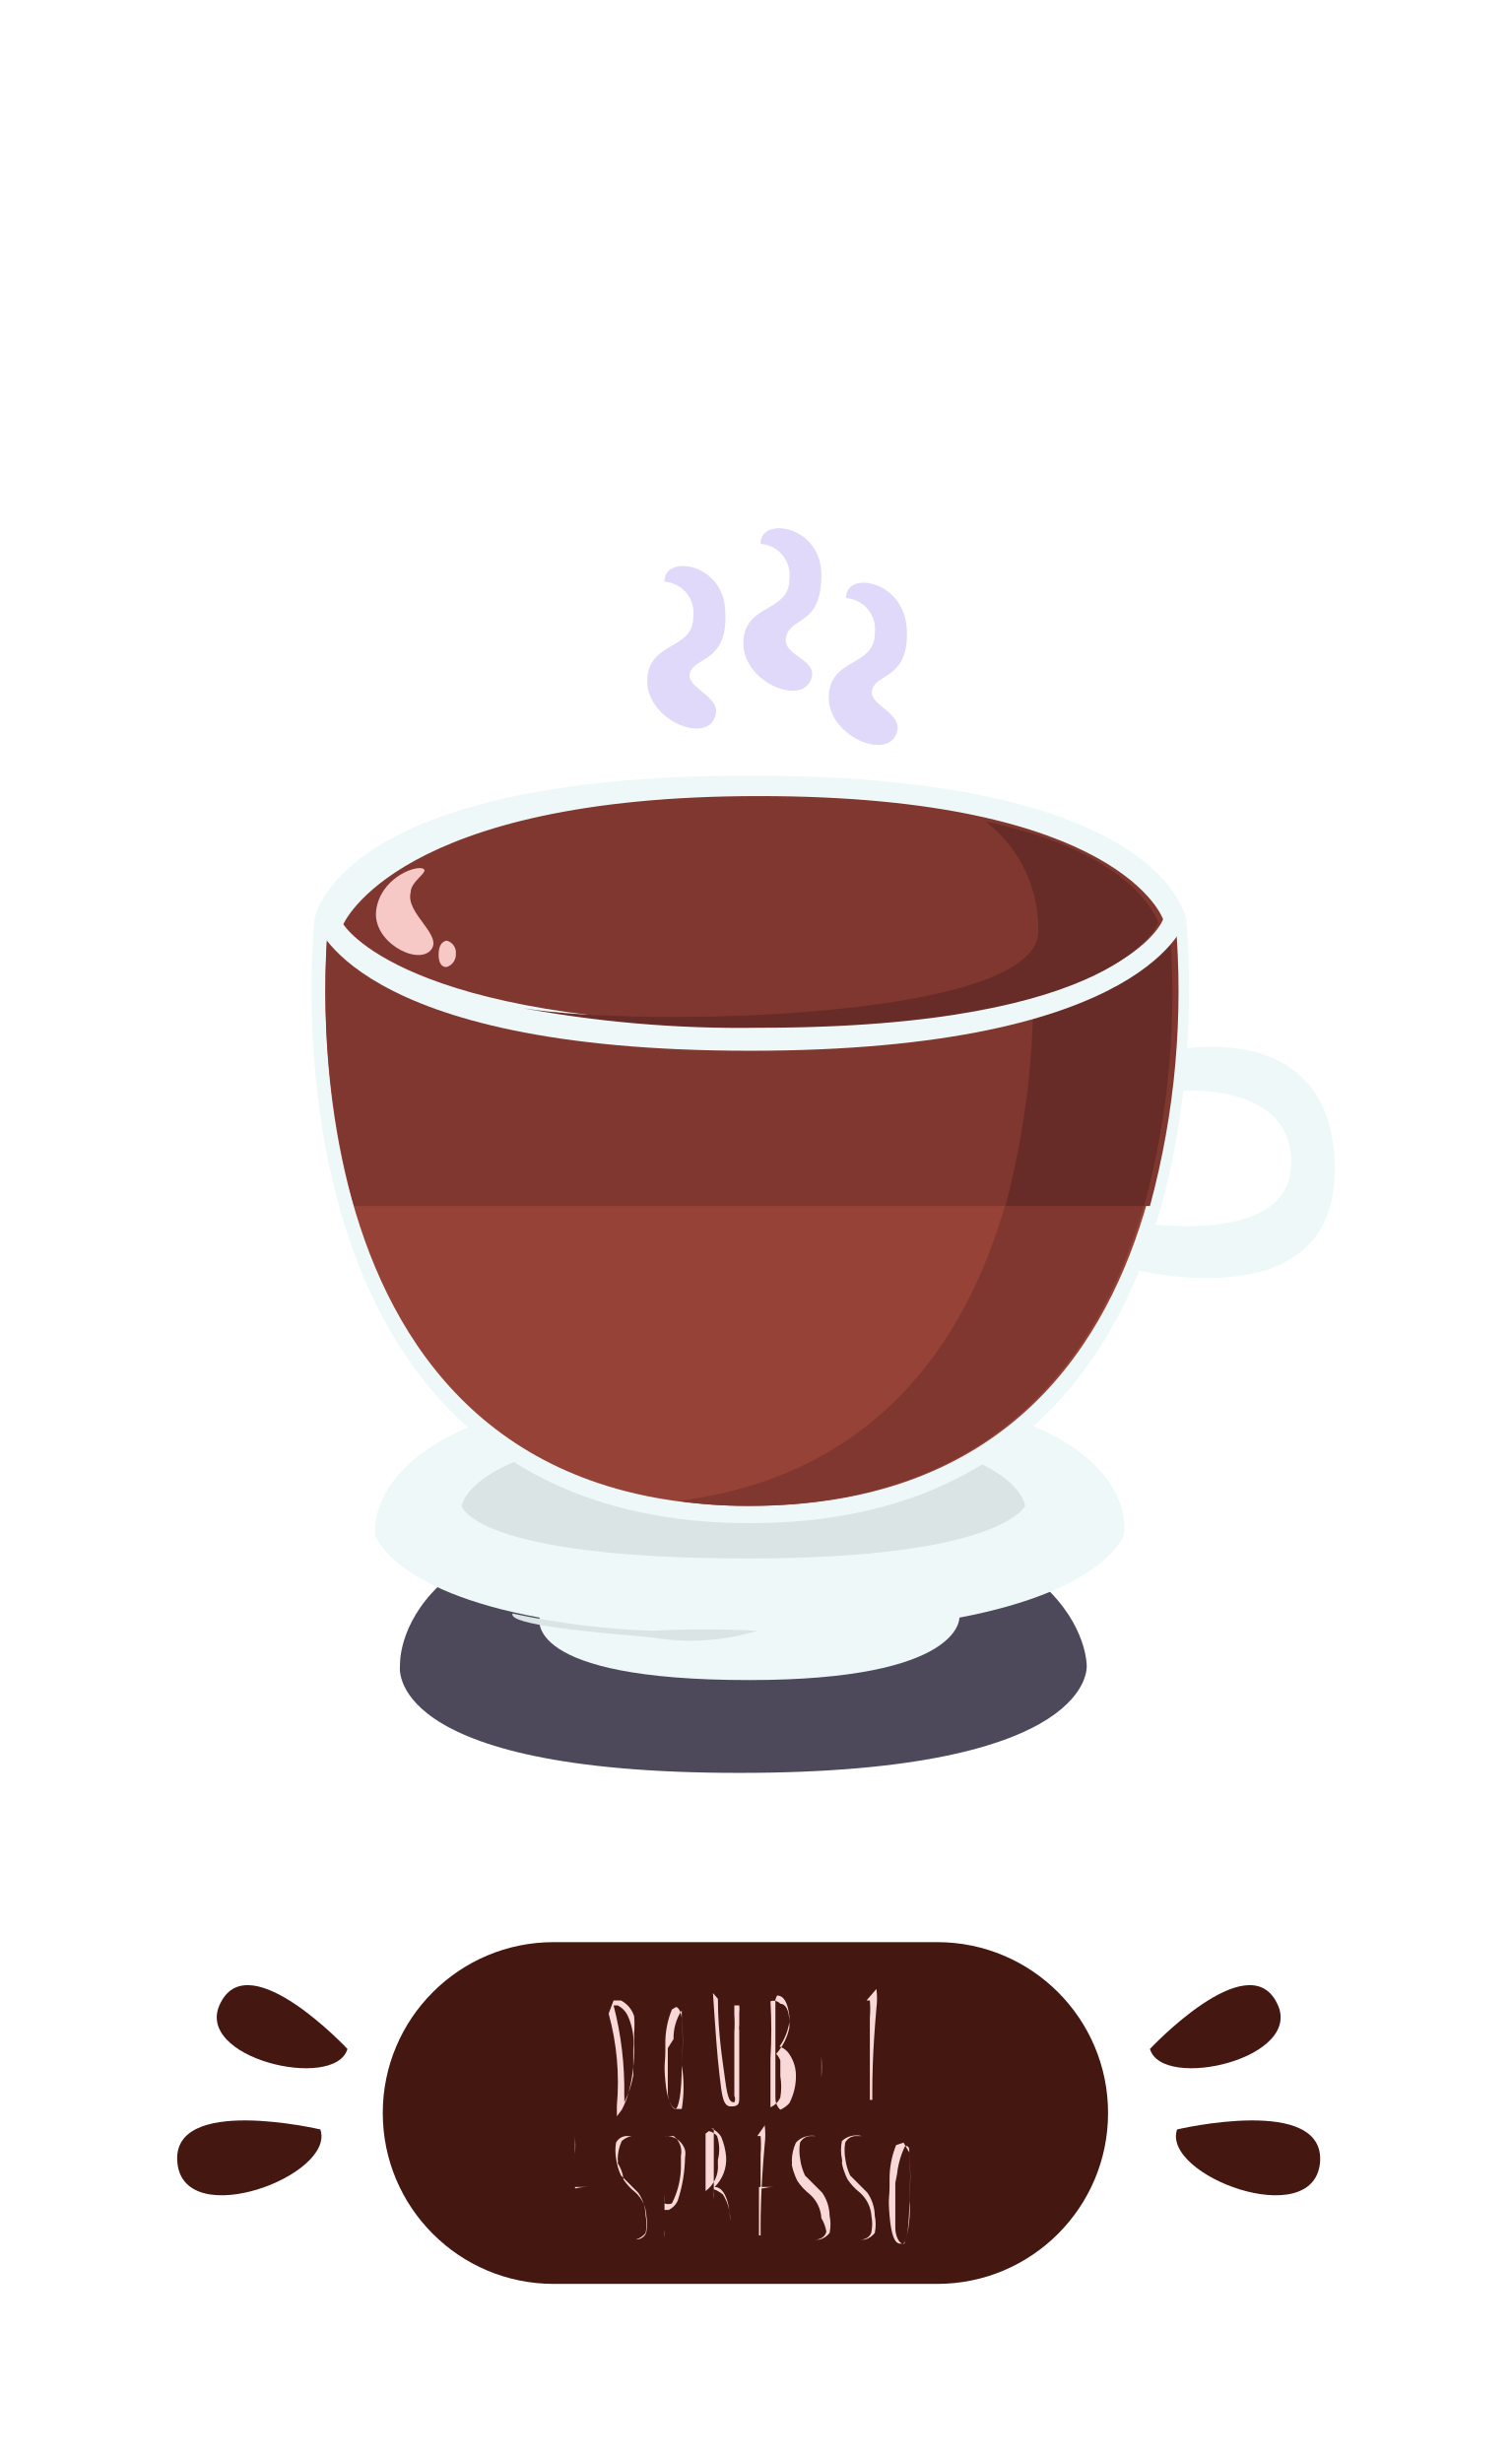
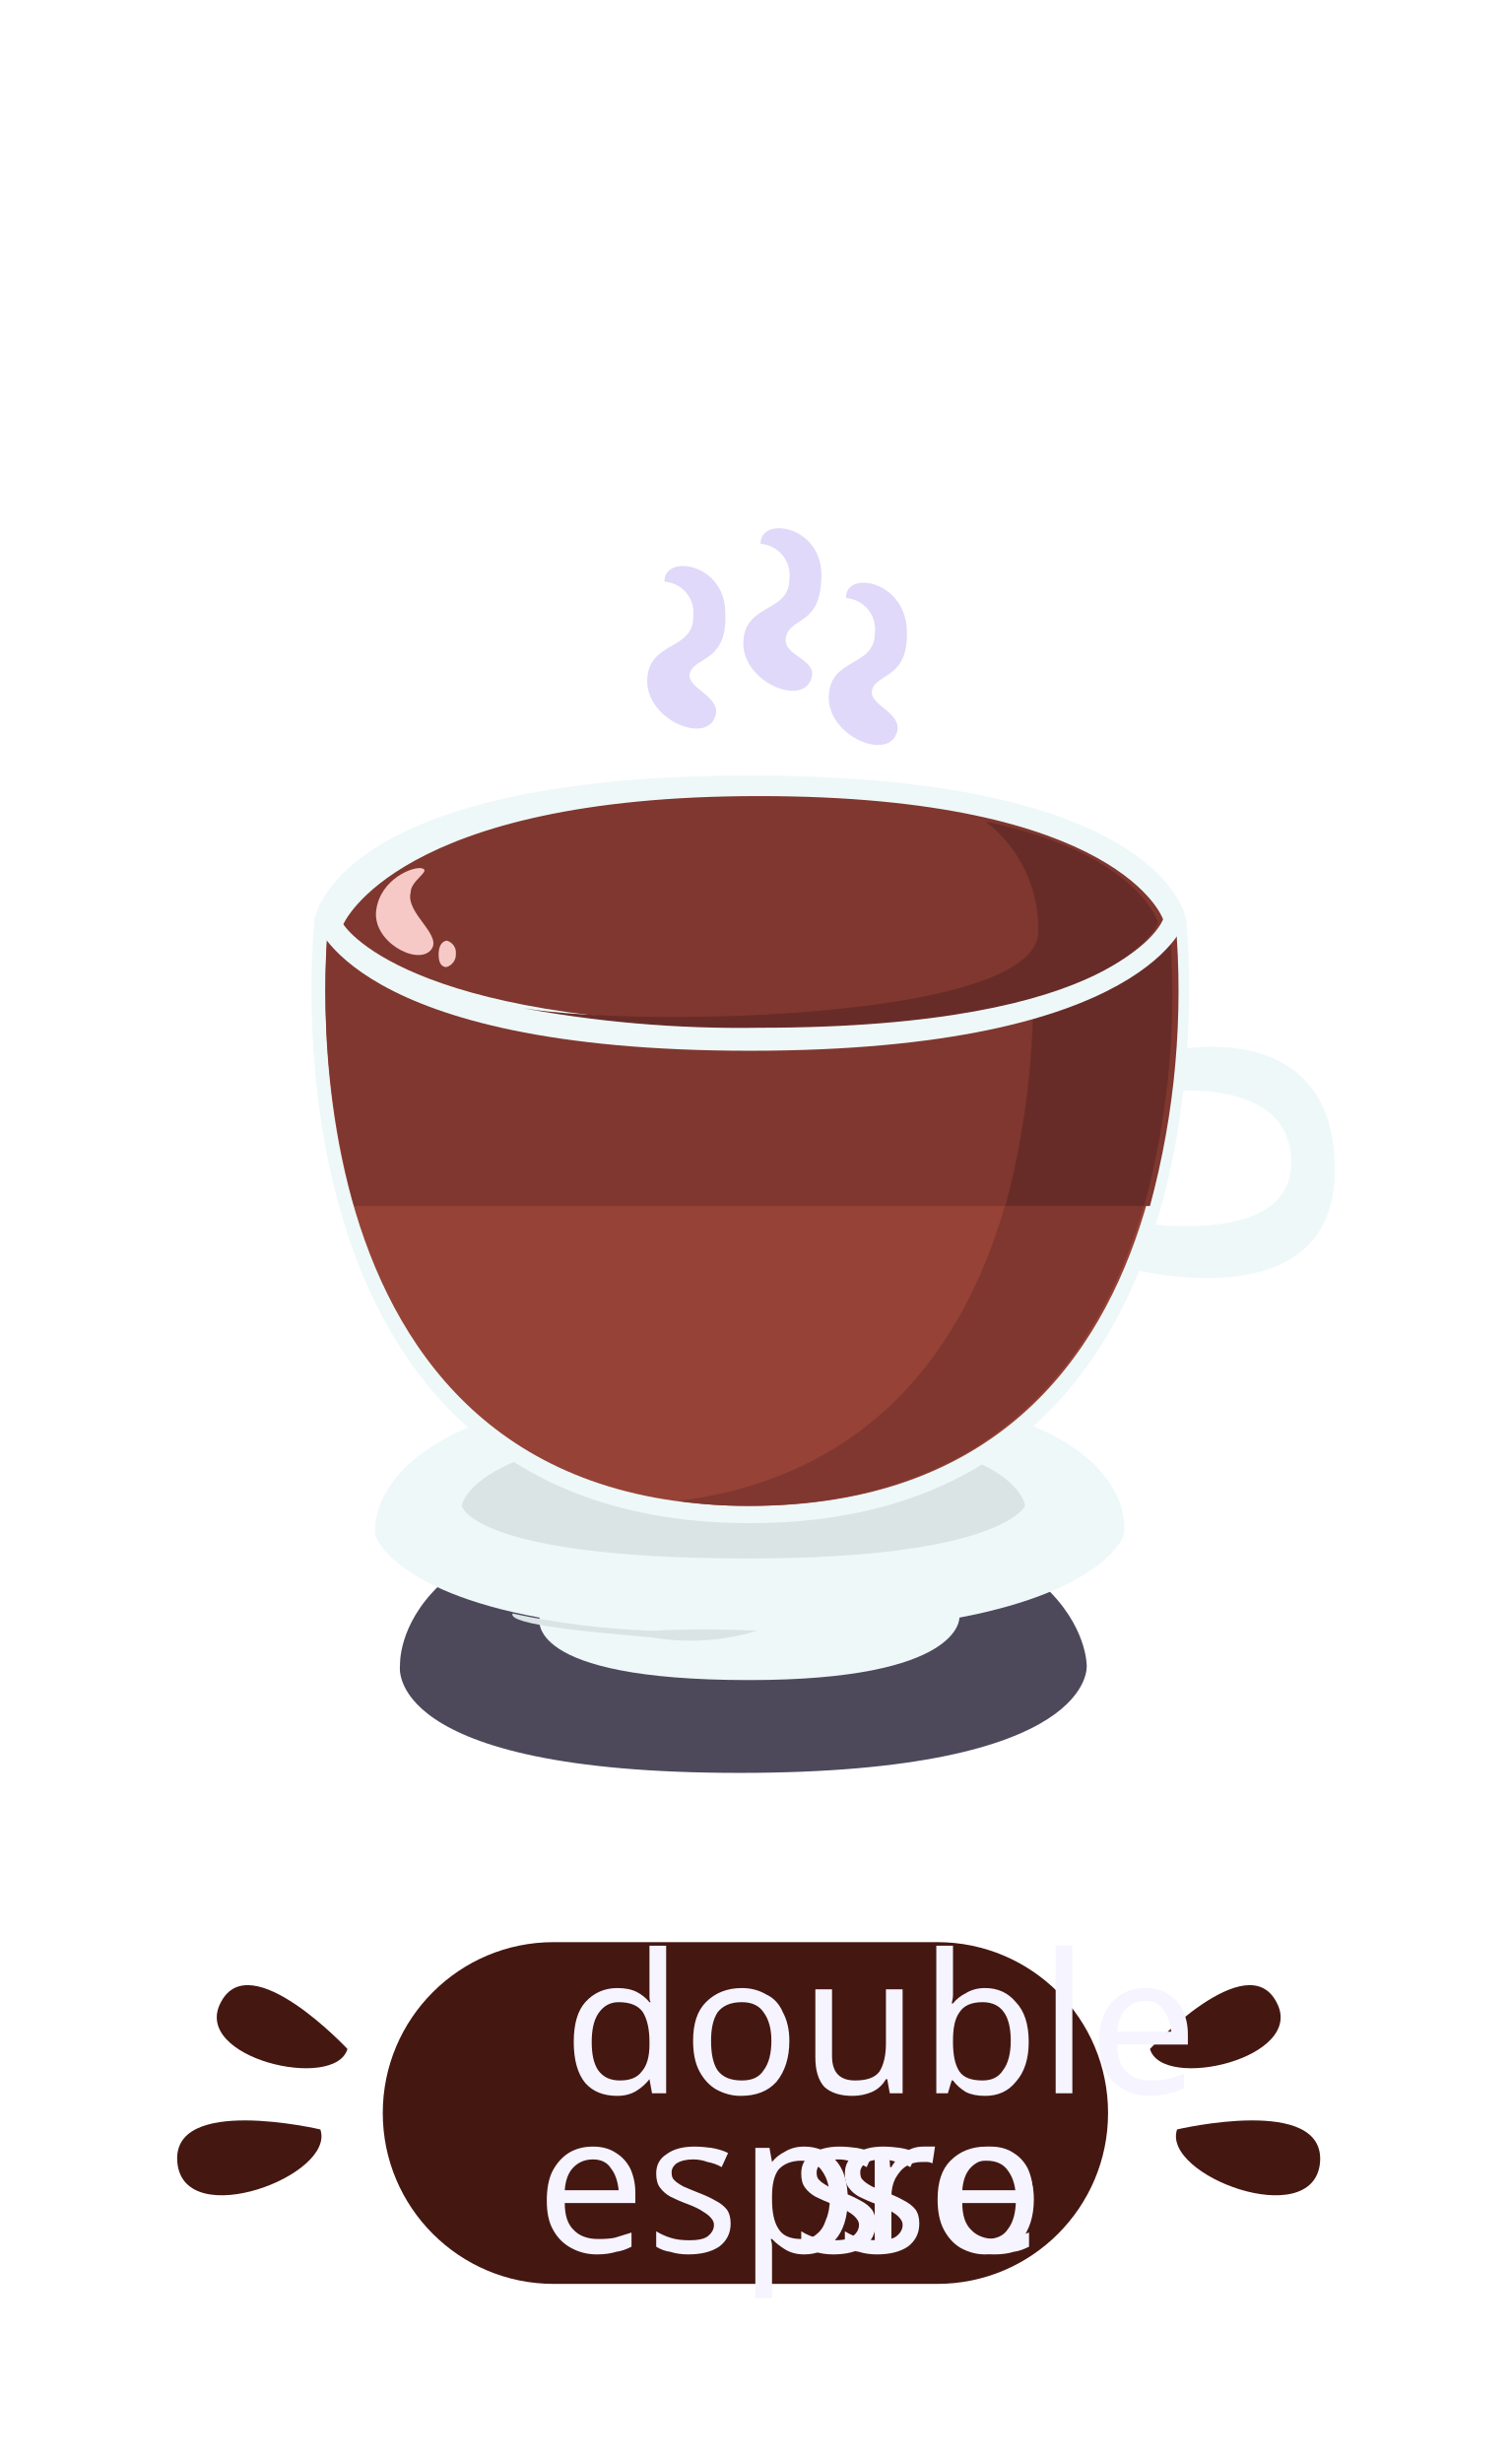
<svg xmlns="http://www.w3.org/2000/svg" viewBox="0 0 18.4 29.98">
  <defs>
-     <style>.cls-1{fill:none;}.cls-2{fill:#4d495b;}.cls-3{fill:#eef8f9;}.cls-4{fill:#dae4e5;}.cls-5{fill:#964236;}.cls-6{fill:#7f372f;}.cls-7{fill:#682c28;}.cls-8{fill:#f7c9c6;}.cls-9{fill:#e0d9f9;}.cls-10{fill:#451711;}.cls-11{fill:#f9d9d7;}</style>
+     <style>.cls-1{fill:none;}.cls-2{fill:#4d495b;}.cls-3{fill:#eef8f9;}.cls-4{fill:#dae4e5;}.cls-5{fill:#964236;}.cls-6{fill:#7f372f;}.cls-7{fill:#682c28;}.cls-8{fill:#f7c9c6;}.cls-9{fill:#e0d9f9;}.cls-10{fill:#451711;}.cls-11{font-size:2.36px;fill:#f5f4ff;font-family:AmaticSC-Regular, Amatic SC;}.cls-12{letter-spacing:-0.02em;}.cls-13{letter-spacing:0em;}</style>
  </defs>
  <g id="coffee_types_illustration_pack" data-name="coffee types illustration pack">
    <rect class="cls-1" width="18.4" height="29.98" rx="8" />
    <path class="cls-2" d="M4.87,20.27S4.76,18.33,9,18.33s4.23,1.94,4.23,1.94.14,1.31-4.23,1.31S4.87,20.27,4.87,20.27Z" />
    <path class="cls-3" d="M9.17,16.86c-4.91,0-4.6,1.83-4.6,1.83s.2.67,2,1h0s-.22.76,2.55.76c2.6,0,2.56-.76,2.56-.76h0c1.79-.34,2-1,2-1S14.08,16.86,9.17,16.86Z" />
    <path class="cls-4" d="M9.15,17.4c-3.41,0-3.53.93-3.53.93s.14.64,3.49.64c3.09,0,3.37-.64,3.37-.64S12.4,17.4,9.15,17.4Z" />
    <path class="cls-4" d="M9.22,19.85a12.46,12.46,0,0,0-1.28,0,9.76,9.76,0,0,1-1.7-.21c-.06.14,1,.23,1.69.29A2.8,2.8,0,0,0,9.22,19.85Z" />
    <path class="cls-3" d="M14.26,12.79l-.1.5s1.56-.21,1.56.86-1.94.72-1.94.72l-.12.55s2.59.73,2.59-1.18S14.26,12.79,14.26,12.79Z" />
    <path class="cls-3" d="M14.44,11.19H3.83S3,18.54,9.13,18.54,14.44,11.19,14.44,11.19Z" />
    <path class="cls-5" d="M14.26,11.19H4s-.83,7.14,5.13,7.14S14.26,11.19,14.26,11.19Z" />
    <path class="cls-6" d="M14.23,11.19H12.54s.75,6.44-4.28,7.08a5.63,5.63,0,0,0,.84.06C15.06,18.33,14.23,11.19,14.23,11.19Z" />
    <path class="cls-6" d="M14,14.68a10,10,0,0,0,.31-3.49H4a10,10,0,0,0,.31,3.49Z" />
    <path class="cls-7" d="M14.23,11.19H12.54a10.11,10.11,0,0,1-.3,3.49h1.69A9.83,9.83,0,0,0,14.23,11.19Z" />
    <path class="cls-3" d="M9.13,9.44c-5.07,0-5.3,1.75-5.3,1.75s.42,1.6,5.3,1.6,5.31-1.6,5.31-1.6S14.2,9.44,9.13,9.44Z" />
    <path class="cls-6" d="M9.24,9.69c-4.4,0-5.06,1.56-5.06,1.56s.72,1.22,5.13,1.22,4.85-1.28,4.85-1.28S13.65,9.69,9.24,9.69Z" />
    <path class="cls-7" d="M12,10a1.65,1.65,0,0,1,.64,1.36c-.07,1.09-5.15,1.15-6.39.89h0a14.68,14.68,0,0,0,3,.26c4.41,0,4.85-1.28,4.85-1.28S13.86,10.39,12,10Z" />
    <path class="cls-8" d="M5,10.86c0-.14.25-.26.14-.29s-.51.13-.56.51.49.67.66.49S4.93,11.12,5,10.86Z" />
    <path class="cls-8" d="M5.28,10.46s0,0,0,.09,0,.07,0,.07,0,0,0-.08S5.28,10.46,5.28,10.46Z" />
    <path class="cls-8" d="M5.4,10.56s0,0,0-.06a0,0,0,0,0,0-.05s0,0,0,.06S5.4,10.56,5.4,10.56Z" />
    <path class="cls-8" d="M5.44,11.45s-.1,0-.1.17.1.15.1.15a.16.16,0,0,0,.11-.16A.15.15,0,0,0,5.44,11.45Z" />
    <path class="cls-9" d="M8.83,7.46c0-.61-.75-.72-.74-.38a.38.38,0,0,1,.35.43c0,.41-.54.29-.56.76s.66.77.81.49-.35-.37-.29-.57S8.86,8.06,8.83,7.46Z" />
    <path class="cls-9" d="M10,7c0-.61-.75-.72-.74-.38a.38.38,0,0,1,.35.43c0,.41-.54.29-.56.76s.66.77.81.49S9.51,8,9.57,7.75,10,7.62,10,7Z" />
    <path class="cls-9" d="M10.62,8.39c.06-.2.45-.13.42-.73s-.75-.72-.74-.38a.38.38,0,0,1,.35.43c0,.41-.54.29-.56.76s.66.77.81.49S10.55,8.59,10.62,8.39Z" />
    <path class="cls-10" d="M13.49,25.72a2.08,2.08,0,0,1-2.08,2.08H6.74a2.08,2.08,0,0,1-2.08-2.08h0a2.08,2.08,0,0,1,2.08-2.08h4.67a2.08,2.08,0,0,1,2.08,2.08Z" />
    <path class="cls-10" d="M2.69,24.37c-.37.68,1.39,1.09,1.54.57C4.23,24.94,3.05,23.68,2.69,24.37Z" />
    <path class="cls-10" d="M2.16,26.33c.09.84,1.93.15,1.74-.41C3.9,25.92,2.07,25.49,2.16,26.33Z" />
    <path class="cls-10" d="M15.54,24.37c.37.68-1.39,1.09-1.54.57C14,24.94,15.18,23.68,15.54,24.37Z" />
    <path class="cls-10" d="M16.07,26.33c-.09.84-1.93.15-1.74-.41C14.33,25.92,16.15,25.49,16.07,26.33Z" />
-     <path class="cls-11" d="M7.47,24.35h0s0,0,.09,0a.33.33,0,0,1,.16.19,1.23,1.23,0,0,1,0,.21V25a2,2,0,0,1-.07.48,1,1,0,0,1-.08.2l-.06.08,0,0v0s0,0,0-.05v0a0,0,0,0,1,0,0s0-.06,0-.08a3.16,3.16,0,0,0-.1-1.12h0A0,0,0,0,1,7.47,24.35Zm0,.06h0A4.07,4.07,0,0,1,7.6,25.5h0a.62.62,0,0,1,0,.09,1.14,1.14,0,0,0,.11-.33c0-.09,0-.2,0-.32a.79.79,0,0,0-.07-.41A.27.27,0,0,0,7.52,24.41Z" />
-     <path class="cls-11" d="M8.23,24.43h0s.05,0,.07.13a3.69,3.69,0,0,1,0,.58,1.62,1.62,0,0,1,0,.53s0,0-.06,0h0c-.07,0-.12-.12-.14-.34s0-.21,0-.37v-.08a1.08,1.08,0,0,1,.08-.42h0Zm-.1.5c0,.26,0,.45,0,.54s.05.2.09.2.08-.18.08-.53h0a3.42,3.42,0,0,0,0-.59l0-.08h0a.61.61,0,0,0-.1.35Z" />
-     <path class="cls-11" d="M8.74,24.33h0s0,0,0,0h0c0,.43.06.77.09,1s.06.26.11.26a.09.09,0,0,0,0-.08c0-.1,0-.36,0-.77a1.62,1.62,0,0,0,0-.22v-.11H9s0-.07,0-.11H9s0,0,0,.11H9a.34.34,0,0,1,0,.09v.15H9a.2.2,0,0,0,0,.07H9c0,.46,0,.72,0,.8s0,.12-.1.12-.11-.13-.14-.38-.05-.55-.08-1Z" />
-     <path class="cls-11" d="M9.46,24.29c.08,0,.13.08.15.25v.07a.68.68,0,0,1-.12.3l0,0h0a.24.24,0,0,1,.13.11.46.46,0,0,1,.07.24.71.71,0,0,1-.08.34.33.33,0,0,1-.11.08h0s-.06-.05-.06-.14c0-.44,0-.79,0-1l0-.2A.27.27,0,0,1,9.46,24.29Zm-.08.07a6,6,0,0,1,0,.7c0,.12,0,.32,0,.59v0a.23.23,0,0,0,.12-.12.78.78,0,0,0,0-.26c0-.13,0-.19,0-.19A.25.25,0,0,0,9.45,25s0,0,0,0h0a.69.69,0,0,0,.16-.32v-.06c0-.16-.05-.23-.11-.23A.11.11,0,0,0,9.38,24.36Z" />
-     <path class="cls-11" d="M10,24.31h0a0,0,0,0,1,0,0v0h0q0,.42,0,.72a1.86,1.86,0,0,1,0,.26v.34h.22s0,0-.06,0H10l0,0v-.38c0-.34,0-.63,0-.85v-.13S10,24.31,10,24.31Z" />
-     <path class="cls-11" d="M10.55,24.35l.09,0h.12v0h-.17a1.22,1.22,0,0,1,0,.21c0,.23,0,.37,0,.41l.16,0v0h0s0,0,0,0h-.16c0,.25,0,.42,0,.52v.07a0,0,0,0,0,0,0h0l.15,0h0s0,0,0,0h0l0,0h0l-.12,0h0a0,0,0,0,1,0-.05v-.07c0-.11,0-.43.05-1h0a.92.92,0,0,0,0-.23S10.54,24.36,10.55,24.35Z" />
-     <path class="cls-11" d="M7,26l.09,0H7a1.35,1.35,0,0,1,0,.22c0,.23,0,.36,0,.4s0,0,.16,0v0H7c0,.25,0,.43,0,.52v.07h.14l-.12,0H7a0,0,0,0,1,0-.05v-.06c0-.11,0-.44,0-1v0A.92.92,0,0,0,7,26,0,0,0,0,1,7,26Z" />
-     <path class="cls-11" d="M7.69,26v0H7.64a.15.15,0,0,0-.14.08.58.58,0,0,0,0,.19.69.69,0,0,0,.06.21l.21.21a.51.51,0,0,1,.09.28.52.52,0,0,1,0,.21.23.23,0,0,1-.12.08l0,0h0v0h0c.09,0,.13-.07.13-.1a.48.48,0,0,0,0-.18.41.41,0,0,0-.13-.29.71.71,0,0,1-.15-.16s0-.09-.07-.2a.11.11,0,0,0,0-.05.54.54,0,0,1,.05-.22A.26.26,0,0,1,7.69,26Z" />
-     <path class="cls-11" d="M8.09,26a.24.24,0,0,1,.25.17.24.24,0,0,1,0,.09,1.78,1.78,0,0,1-.09.53.23.23,0,0,1-.11.11s-.05,0-.05,0h0s0,.07,0,.09v0c0,.15,0,.23,0,.25a0,0,0,0,1,0,0h0s0,0,0,0h0s0,0,0,0v0h0a.41.41,0,0,0,0-.1h0v-.31l0,0a0,0,0,0,1,0,0,.83.83,0,0,1,0-.12l0-.71h0S8.08,26,8.09,26Zm0,0,0,.71v.11h0a.12.12,0,0,0,.09,0,1,1,0,0,0,.11-.48v-.1A.24.24,0,0,0,8.2,26Z" />
-     <path class="cls-11" d="M8.59,25.91h0s0,0,.07,0a.23.23,0,0,1,.12.1.81.81,0,0,1,.06.24v0a.47.47,0,0,1-.14.37c.11,0,.18.16.19.41v.14s0,.06,0,.1h0v-.26a.58.58,0,0,0-.09-.3s-.08-.06-.11-.06h0a.72.72,0,0,1,0,.13v.36h0a0,0,0,0,1,0,0l0,0v0c0-.11,0-.18,0-.21v-.24h0v0h0c0-.36,0-.62,0-.78Zm0,.06c0,.19,0,.42,0,.7a.37.37,0,0,0,.15-.33v-.05A.51.51,0,0,0,8.73,26a.18.18,0,0,0-.1-.06Z" />
-     <path class="cls-11" d="M9.22,26l.09,0H9.26a1.35,1.35,0,0,1,0,.22c0,.23,0,.36,0,.4s.05,0,.16,0v0H9.24c0,.25,0,.43,0,.52v.07h.14l-.12,0h0a0,0,0,0,1,0-.05v-.06c0-.11,0-.44.05-1v0a.92.92,0,0,0,0-.23A0,0,0,0,1,9.22,26Z" />
-     <path class="cls-11" d="M9.93,26v0H9.88a.15.15,0,0,0-.14.08.58.58,0,0,0,0,.19.69.69,0,0,0,.06.21l.21.21a.51.51,0,0,1,.09.28.52.52,0,0,1,0,.21.23.23,0,0,1-.12.08l-.05,0h0v0h0c.09,0,.13-.07.13-.1A.48.48,0,0,0,10,27a.42.42,0,0,0-.14-.29.71.71,0,0,1-.15-.16s-.05-.09-.07-.2a.11.11,0,0,0,0-.05.54.54,0,0,1,.05-.22A.26.26,0,0,1,9.93,26Z" />
-     <path class="cls-11" d="M10.49,26v0h-.06a.15.15,0,0,0-.14.08.58.58,0,0,0,0,.19.69.69,0,0,0,.06.21l.21.21a.51.51,0,0,1,.09.28.52.52,0,0,1,0,.21.23.23,0,0,1-.12.08l-.05,0h0v0h0c.09,0,.13-.07.13-.1a.48.48,0,0,0,0-.18.42.42,0,0,0-.14-.29.71.71,0,0,1-.15-.16s-.05-.09-.07-.2a.11.11,0,0,0,0-.05.54.54,0,0,1,0-.22A.26.26,0,0,1,10.49,26Z" />
-     <path class="cls-11" d="M11,26.08h0s0,0,.07.12a3.86,3.86,0,0,1,0,.58,1.25,1.25,0,0,1-.06.53s0,0-.05,0h0c-.07,0-.11-.11-.13-.34s0-.21,0-.37v-.07a1.08,1.08,0,0,1,.08-.42s0,0,0,0Zm-.1.49c0,.27,0,.45,0,.55s.05.19.09.19.08-.17.08-.52h0a3.49,3.49,0,0,0,0-.59c0-.05,0-.08-.05-.08h0s-.08.15-.1.35Z" />
+     <text class="cls-11" transform="translate(6.86 25.48)">double<tspan x="-0.33" y="1.93">espre</tspan>
+       <tspan class="cls-12" x="2.77" y="1.93">s</tspan>
+       <tspan class="cls-13" x="3.3" y="1.93">so</tspan>
+     </text>
  </g>
</svg>
